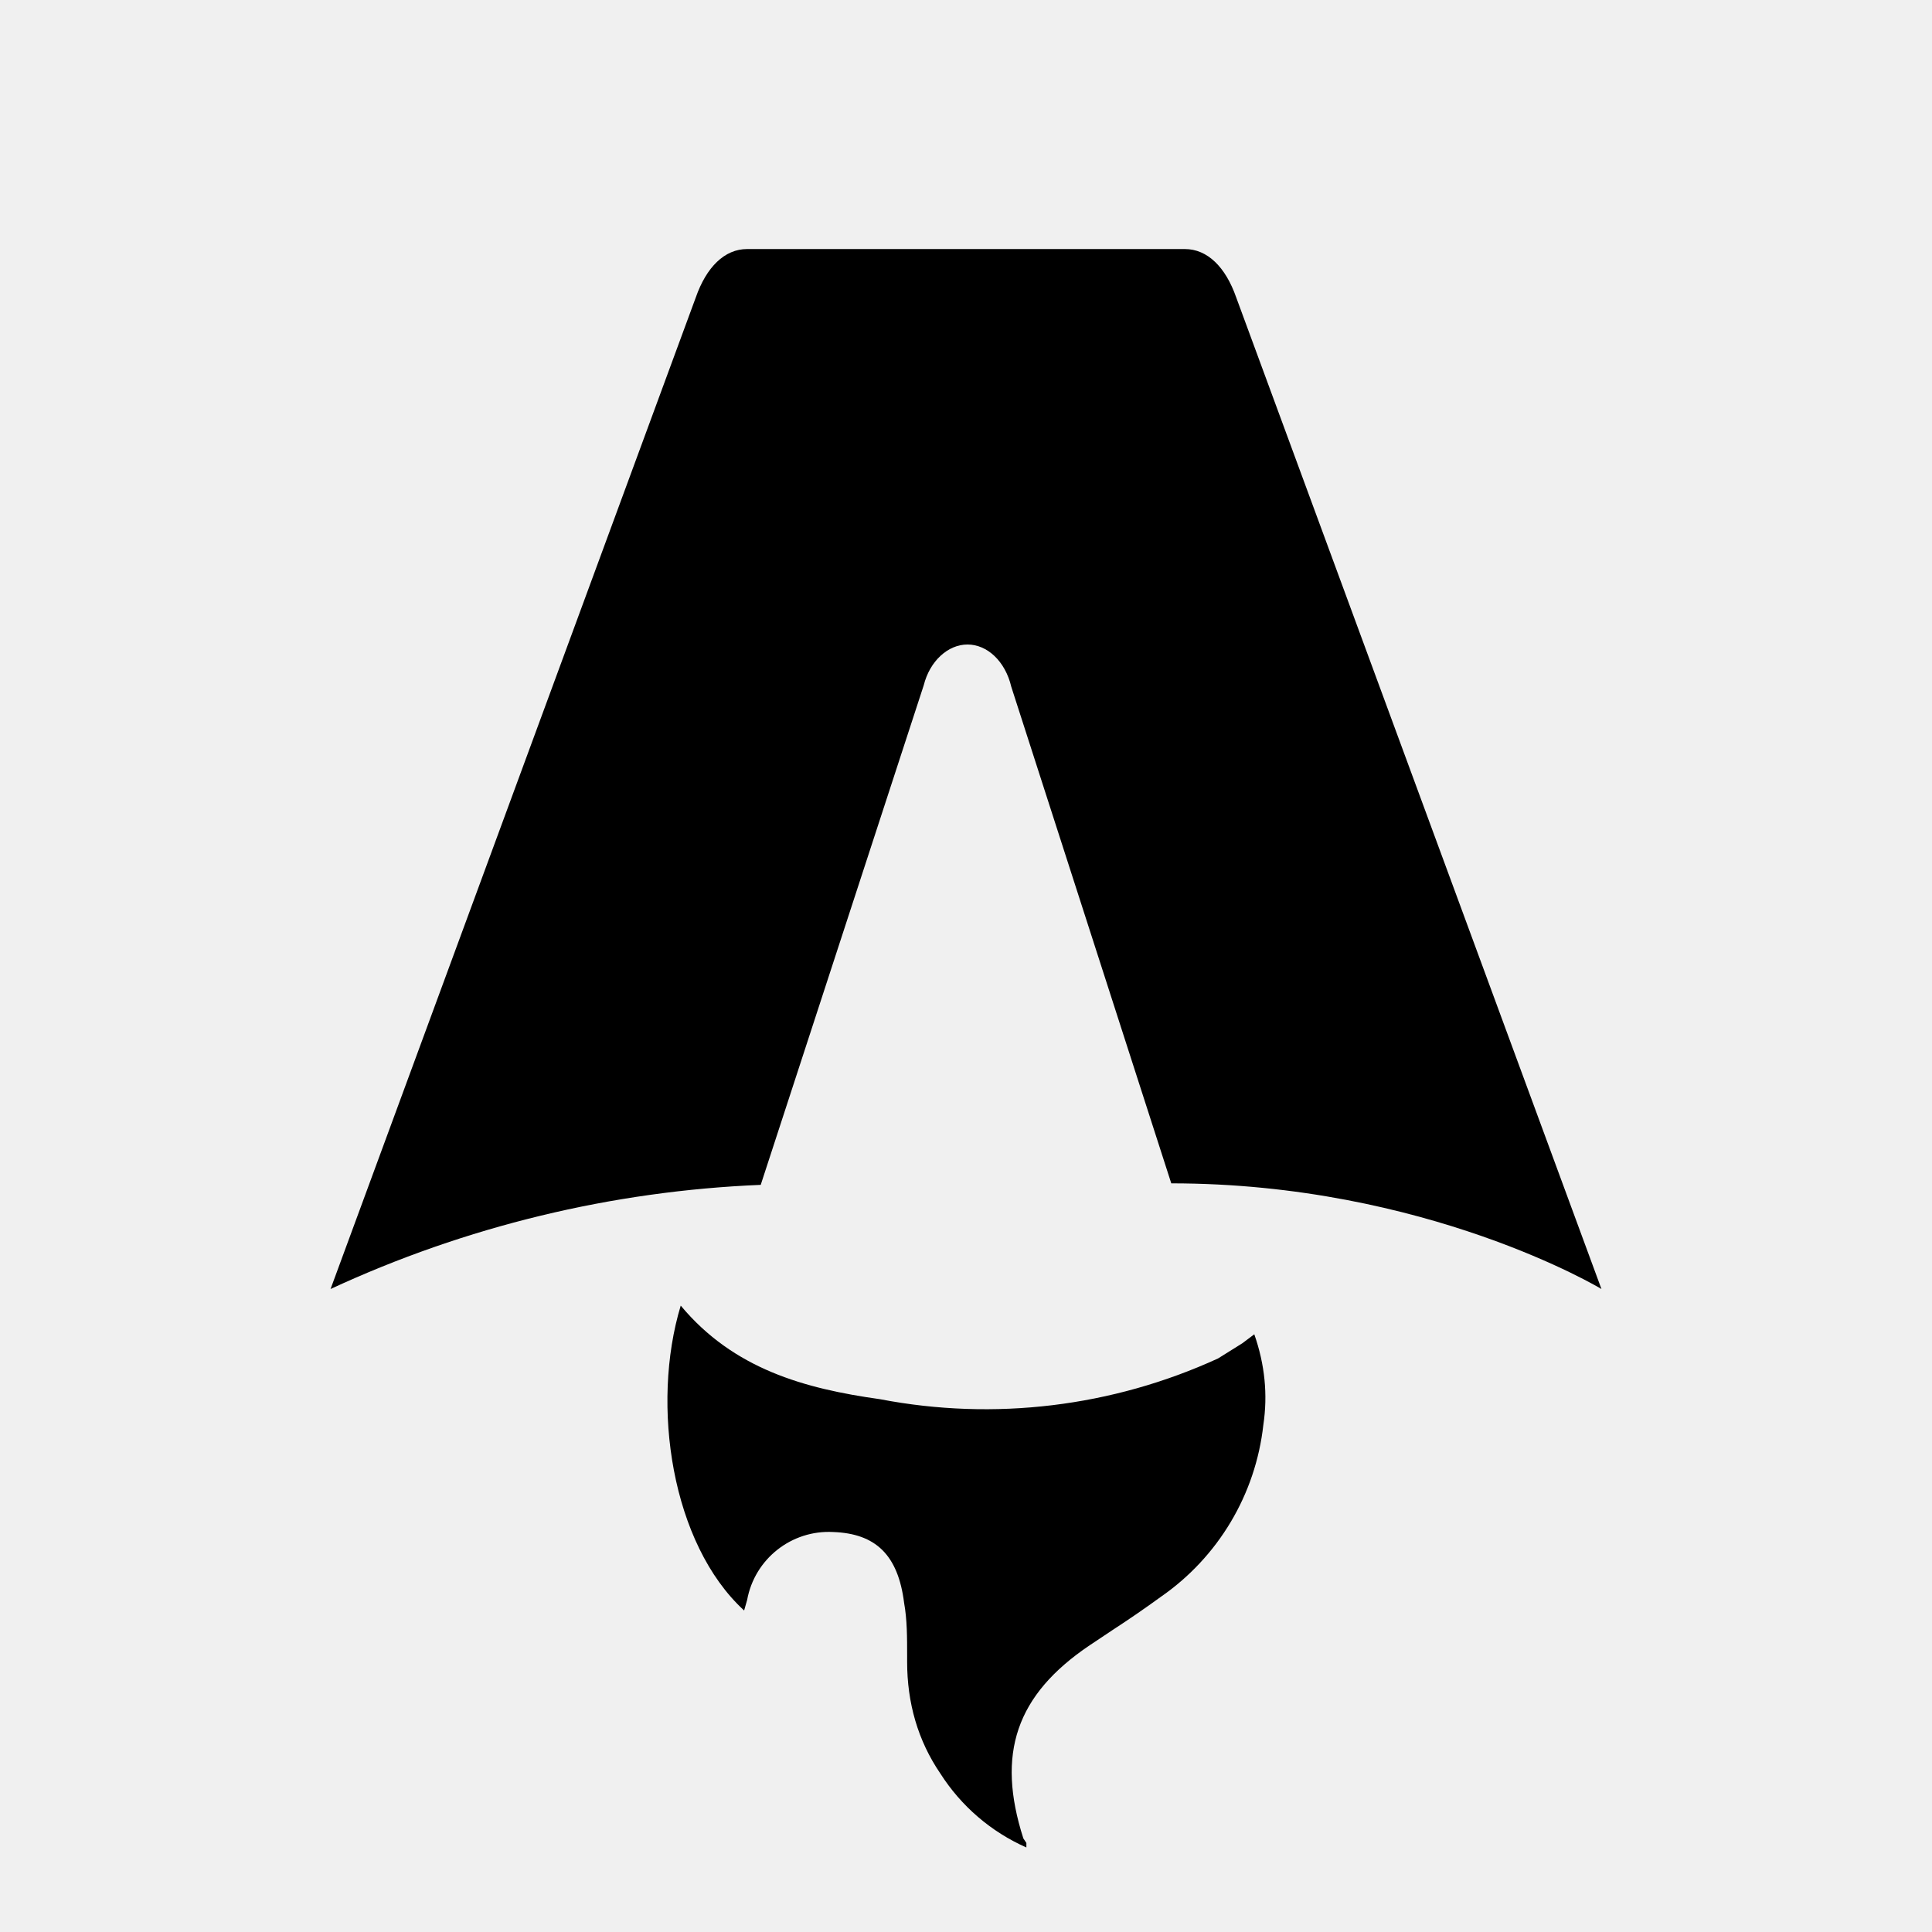
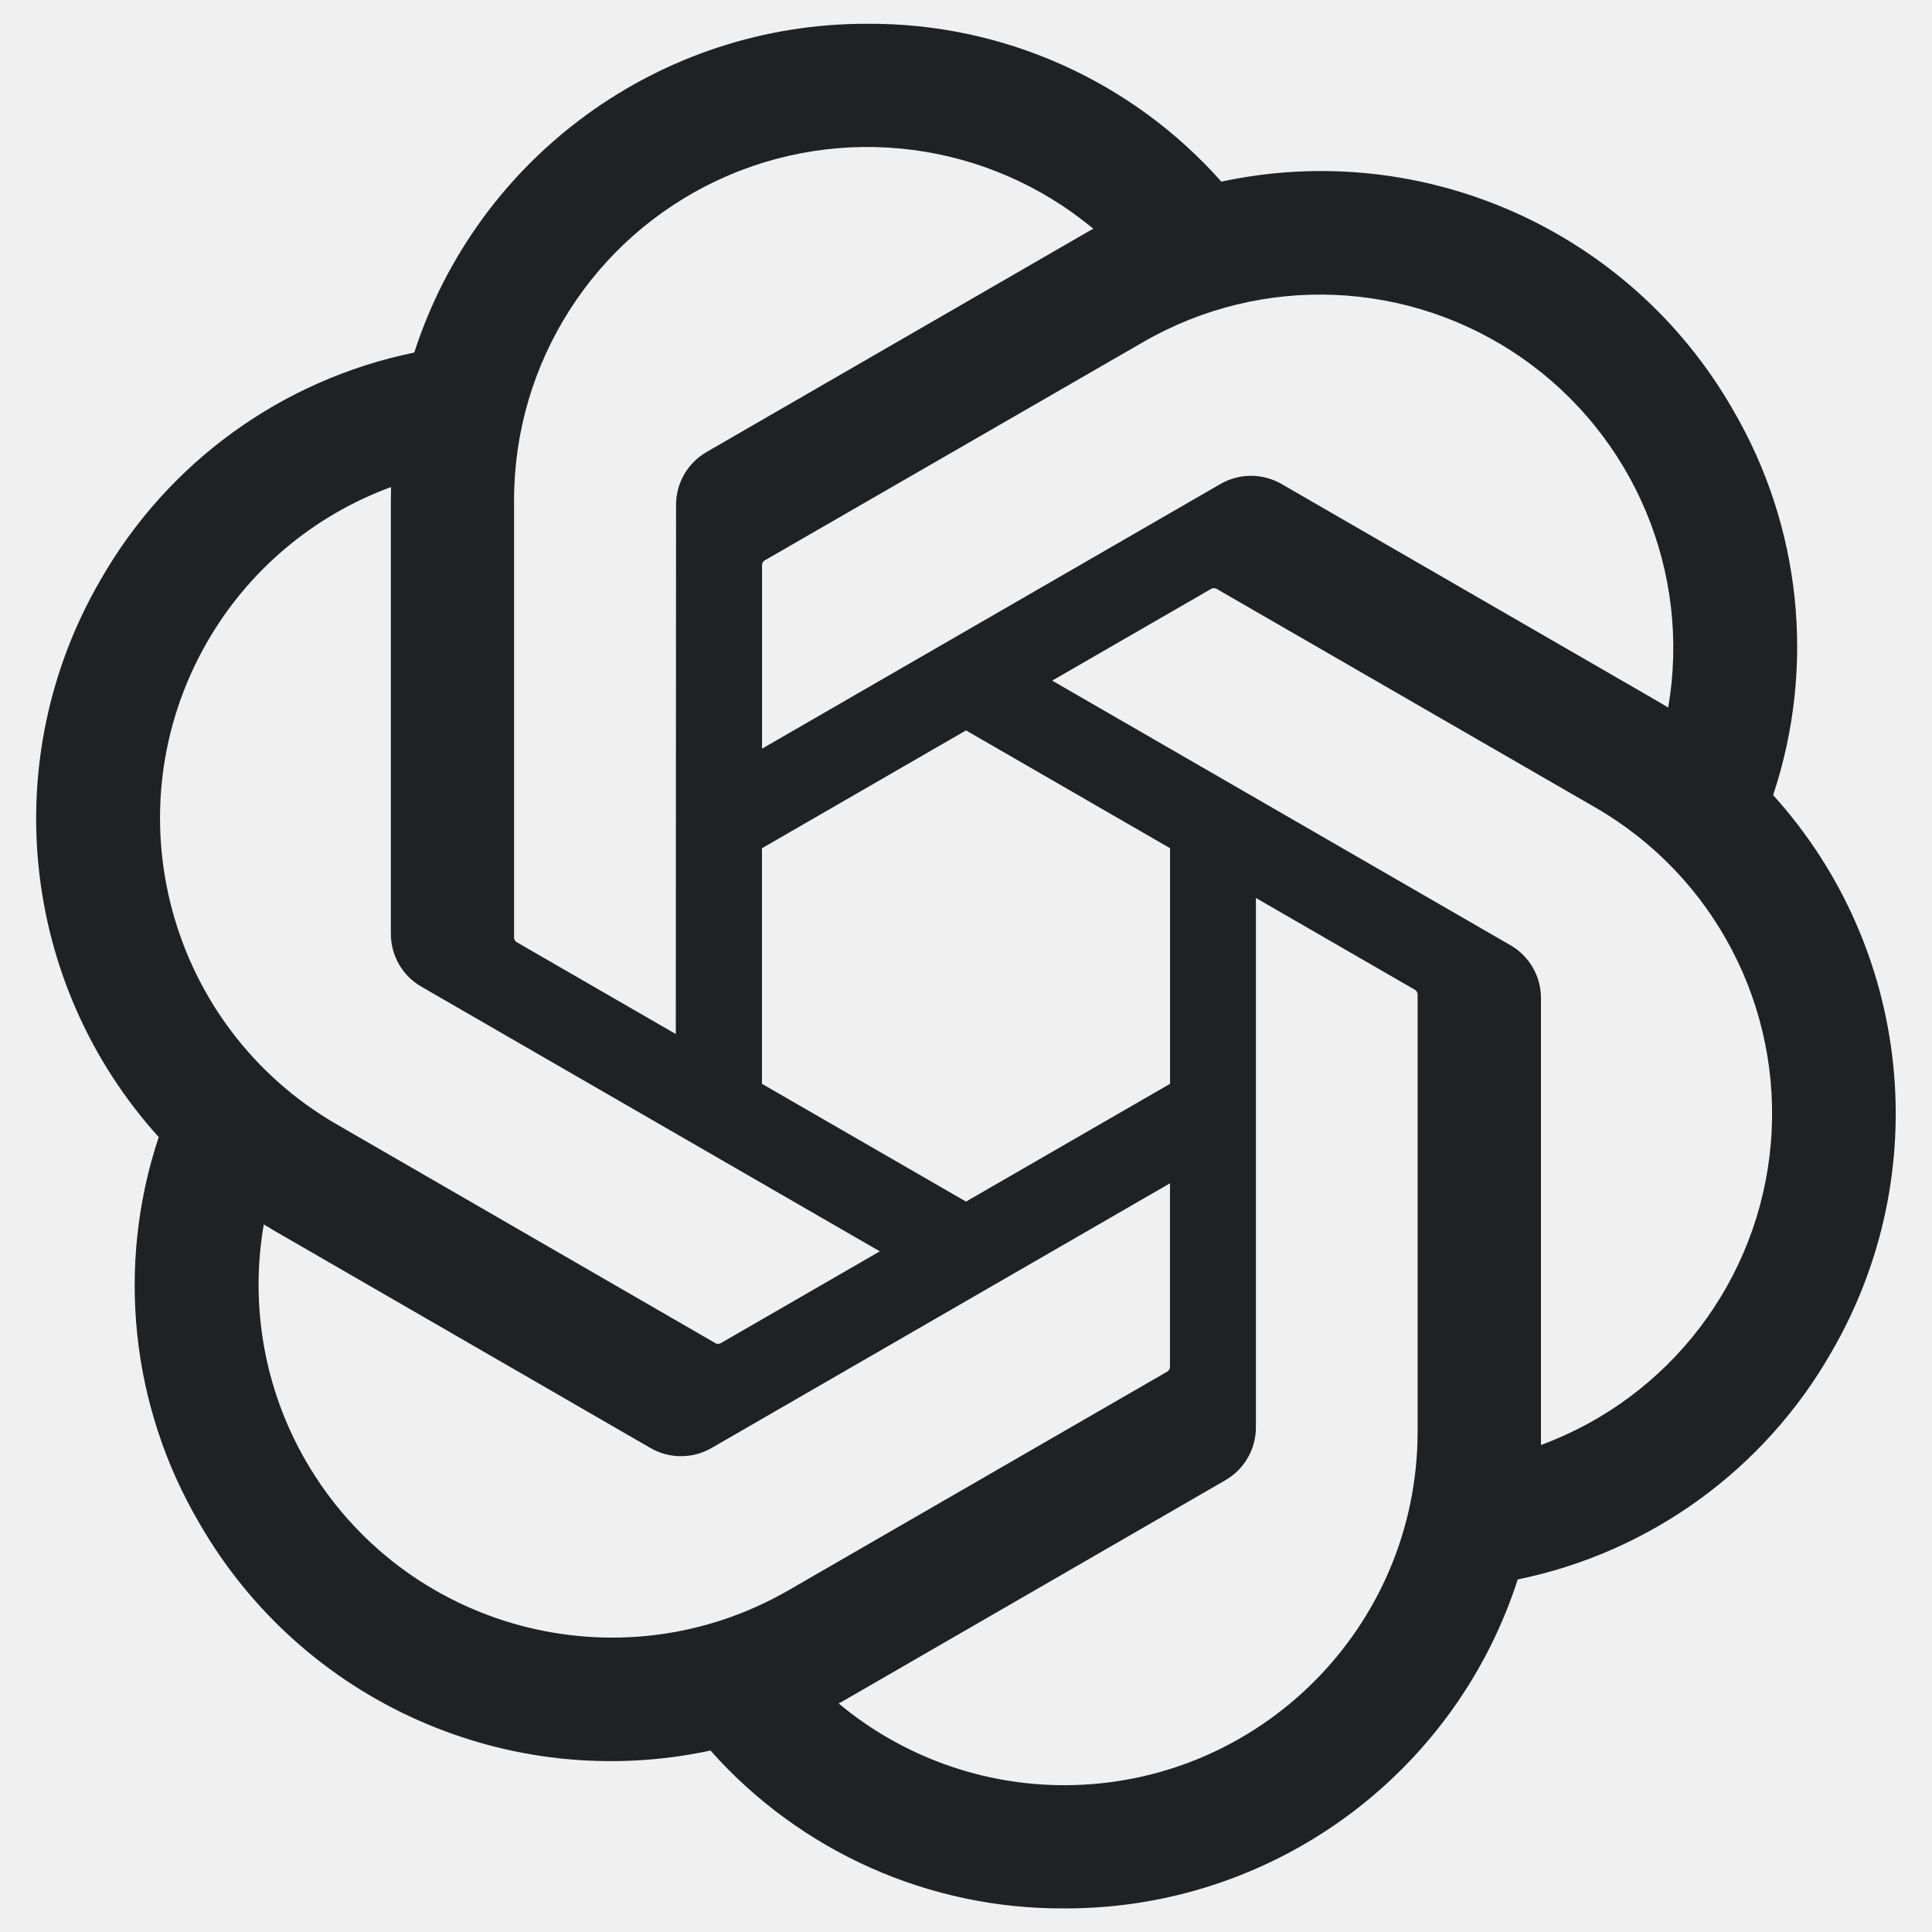
- <svg xmlns="http://www.w3.org/2000/svg" fill="none" viewBox="0 0 128 128">
-   <path d="M50.4 78.5a75.1 75.1 0 0 0-28.5 6.9l24.2-65.7c.7-2 1.9-3.2 3.4-3.2h29c1.5 0 2.7 1.2 3.4 3.2l24.2 65.7s-11.6-7-28.5-7L67 45.5c-.4-1.7-1.6-2.8-2.9-2.8-1.3 0-2.5 1.1-2.9 2.7L50.4 78.5Zm-1.1 28.2Zm-4.2-20.2c-2 6.6-.6 15.8 4.2 20.2a17.5 17.5 0 0 1 .2-.7 5.5 5.5 0 0 1 5.7-4.5c2.8.1 4.3 1.5 4.7 4.7.2 1.1.2 2.3.2 3.5v.4c0 2.7.7 5.2 2.2 7.4a13 13 0 0 0 5.7 4.9v-.3l-.2-.3c-1.8-5.6-.5-9.5 4.4-12.8l1.5-1a73 73 0 0 0 3.2-2.2 16 16 0 0 0 6.8-11.4c.3-2 .1-4-.6-6l-.8.6-1.6 1a37 37 0 0 1-22.4 2.7c-5-.7-9.7-2-13.2-6.2Z" />
-   <style>
-         path { fill: #000; }
-         @media (prefers-color-scheme: dark) {
-             path { fill: #FFF; }
-         }
-     </style>
+ <svg width="24px" height="24px" viewBox="140 140 520 520">
+   <path d="m617.24 354a126.36 126.36 0 0 0 -10.86-103.79 127.8 127.8 0 0 0 -137.65-61.32 126.36 126.36 0 0 0 -95.31-42.49 127.81 127.81 0 0 0 -121.92 88.49 126.4 126.4 0 0 0 -84.5 61.3 127.82 127.82 0 0 0 15.72 149.86 126.36 126.36 0 0 0 10.86 103.79 127.81 127.81 0 0 0 137.65 61.32 126.36 126.36 0 0 0 95.31 42.49 127.81 127.81 0 0 0 121.96-88.54 126.4 126.4 0 0 0 84.5-61.3 127.82 127.82 0 0 0 -15.76-149.81zm-190.66 266.49a94.79 94.79 0 0 1 -60.85-22c.77-.42 2.12-1.16 3-1.7l101-58.34a16.42 16.42 0 0 0 8.3-14.37v-142.39l42.69 24.65a1.52 1.52 0 0 1 .83 1.17v117.92a95.18 95.18 0 0 1 -94.97 95.06zm-204.24-87.23a94.74 94.74 0 0 1 -11.34-63.7c.75.45 2.06 1.25 3 1.79l101 58.34a16.44 16.44 0 0 0 16.59 0l123.31-71.2v49.3a1.53 1.53 0 0 1 -.61 1.31l-102.1 58.95a95.16 95.16 0 0 1 -129.85-34.79zm-26.57-220.49a94.71 94.71 0 0 1 49.48-41.68c0 .87-.05 2.41-.05 3.48v116.68a16.41 16.41 0 0 0 8.29 14.36l123.31 71.19-42.69 24.65a1.53 1.53 0 0 1 -1.44.13l-102.11-59a95.16 95.16 0 0 1 -34.79-129.81zm350.74 81.62-123.31-71.2 42.69-24.64a1.53 1.53 0 0 1 1.44-.13l102.11 58.95a95.08 95.08 0 0 1 -14.69 171.55c0-.88 0-2.42 0-3.49v-116.68a16.4 16.4 0 0 0 -8.24-14.36zm42.49-63.95c-.75-.46-2.06-1.25-3-1.79l-101-58.34a16.46 16.46 0 0 0 -16.59 0l-123.31 71.2v-49.3a1.53 1.53 0 0 1 .61-1.31l102.1-58.9a95.07 95.07 0 0 1 141.19 98.44zm-267.11 87.87-42.7-24.65a1.52 1.52 0 0 1 -.83-1.17v-117.92a95.07 95.07 0 0 1 155.9-73c-.77.42-2.11 1.16-3 1.7l-101 58.34a16.41 16.41 0 0 0 -8.3 14.36zm23.19-50 54.92-31.72 54.92 31.7v63.42l-54.92 31.7-54.92-31.7z" fill="#202123" />
</svg>
